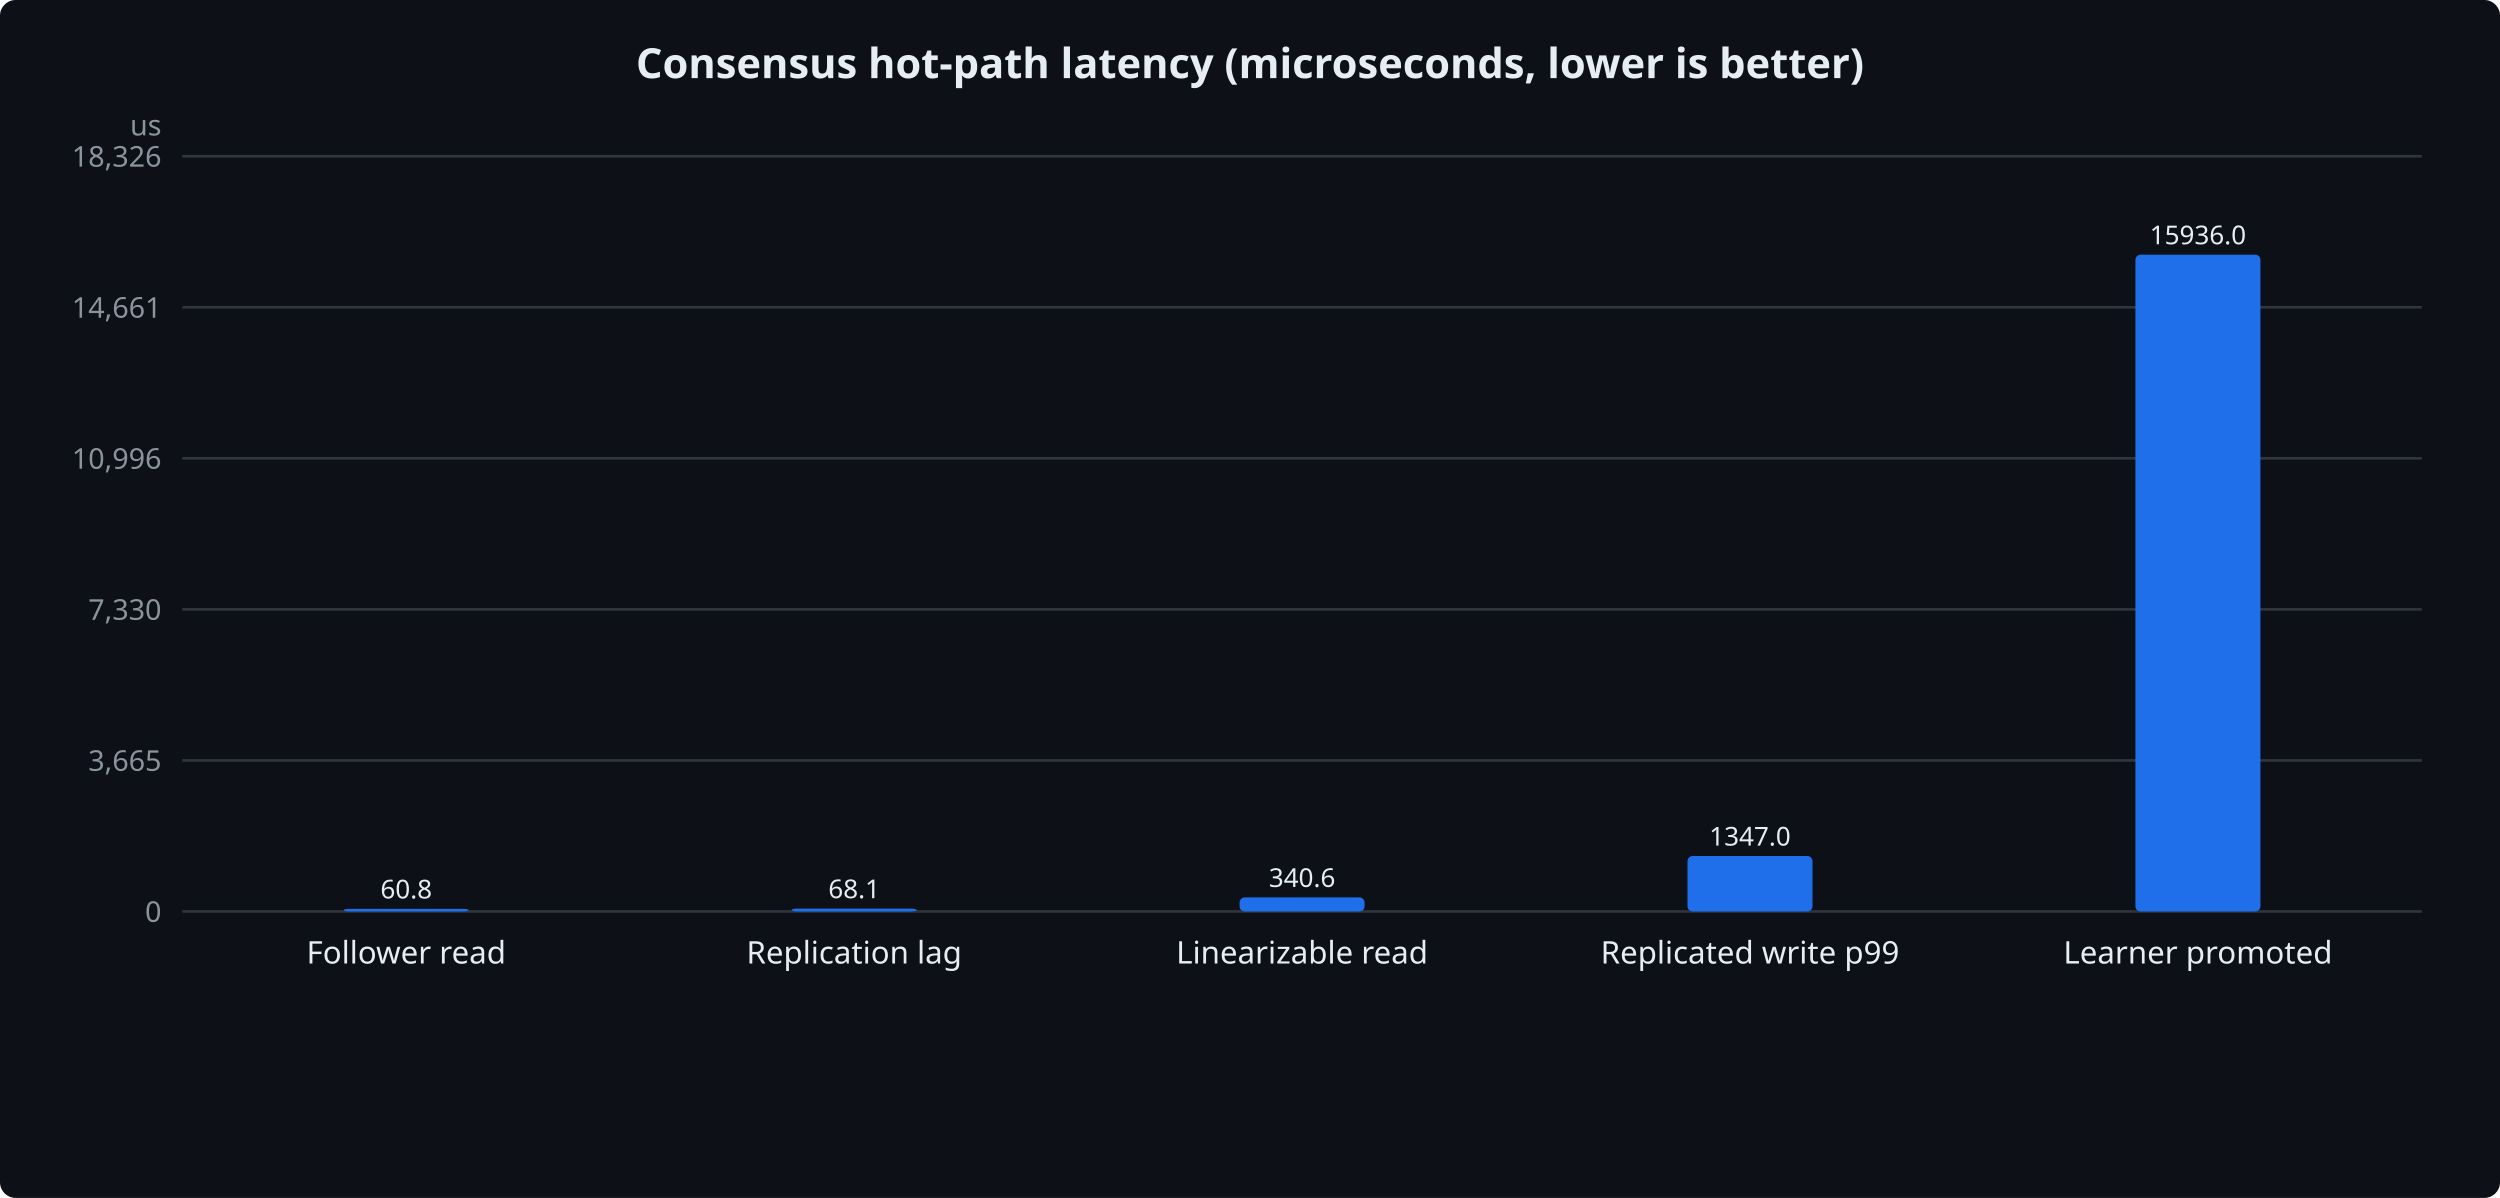
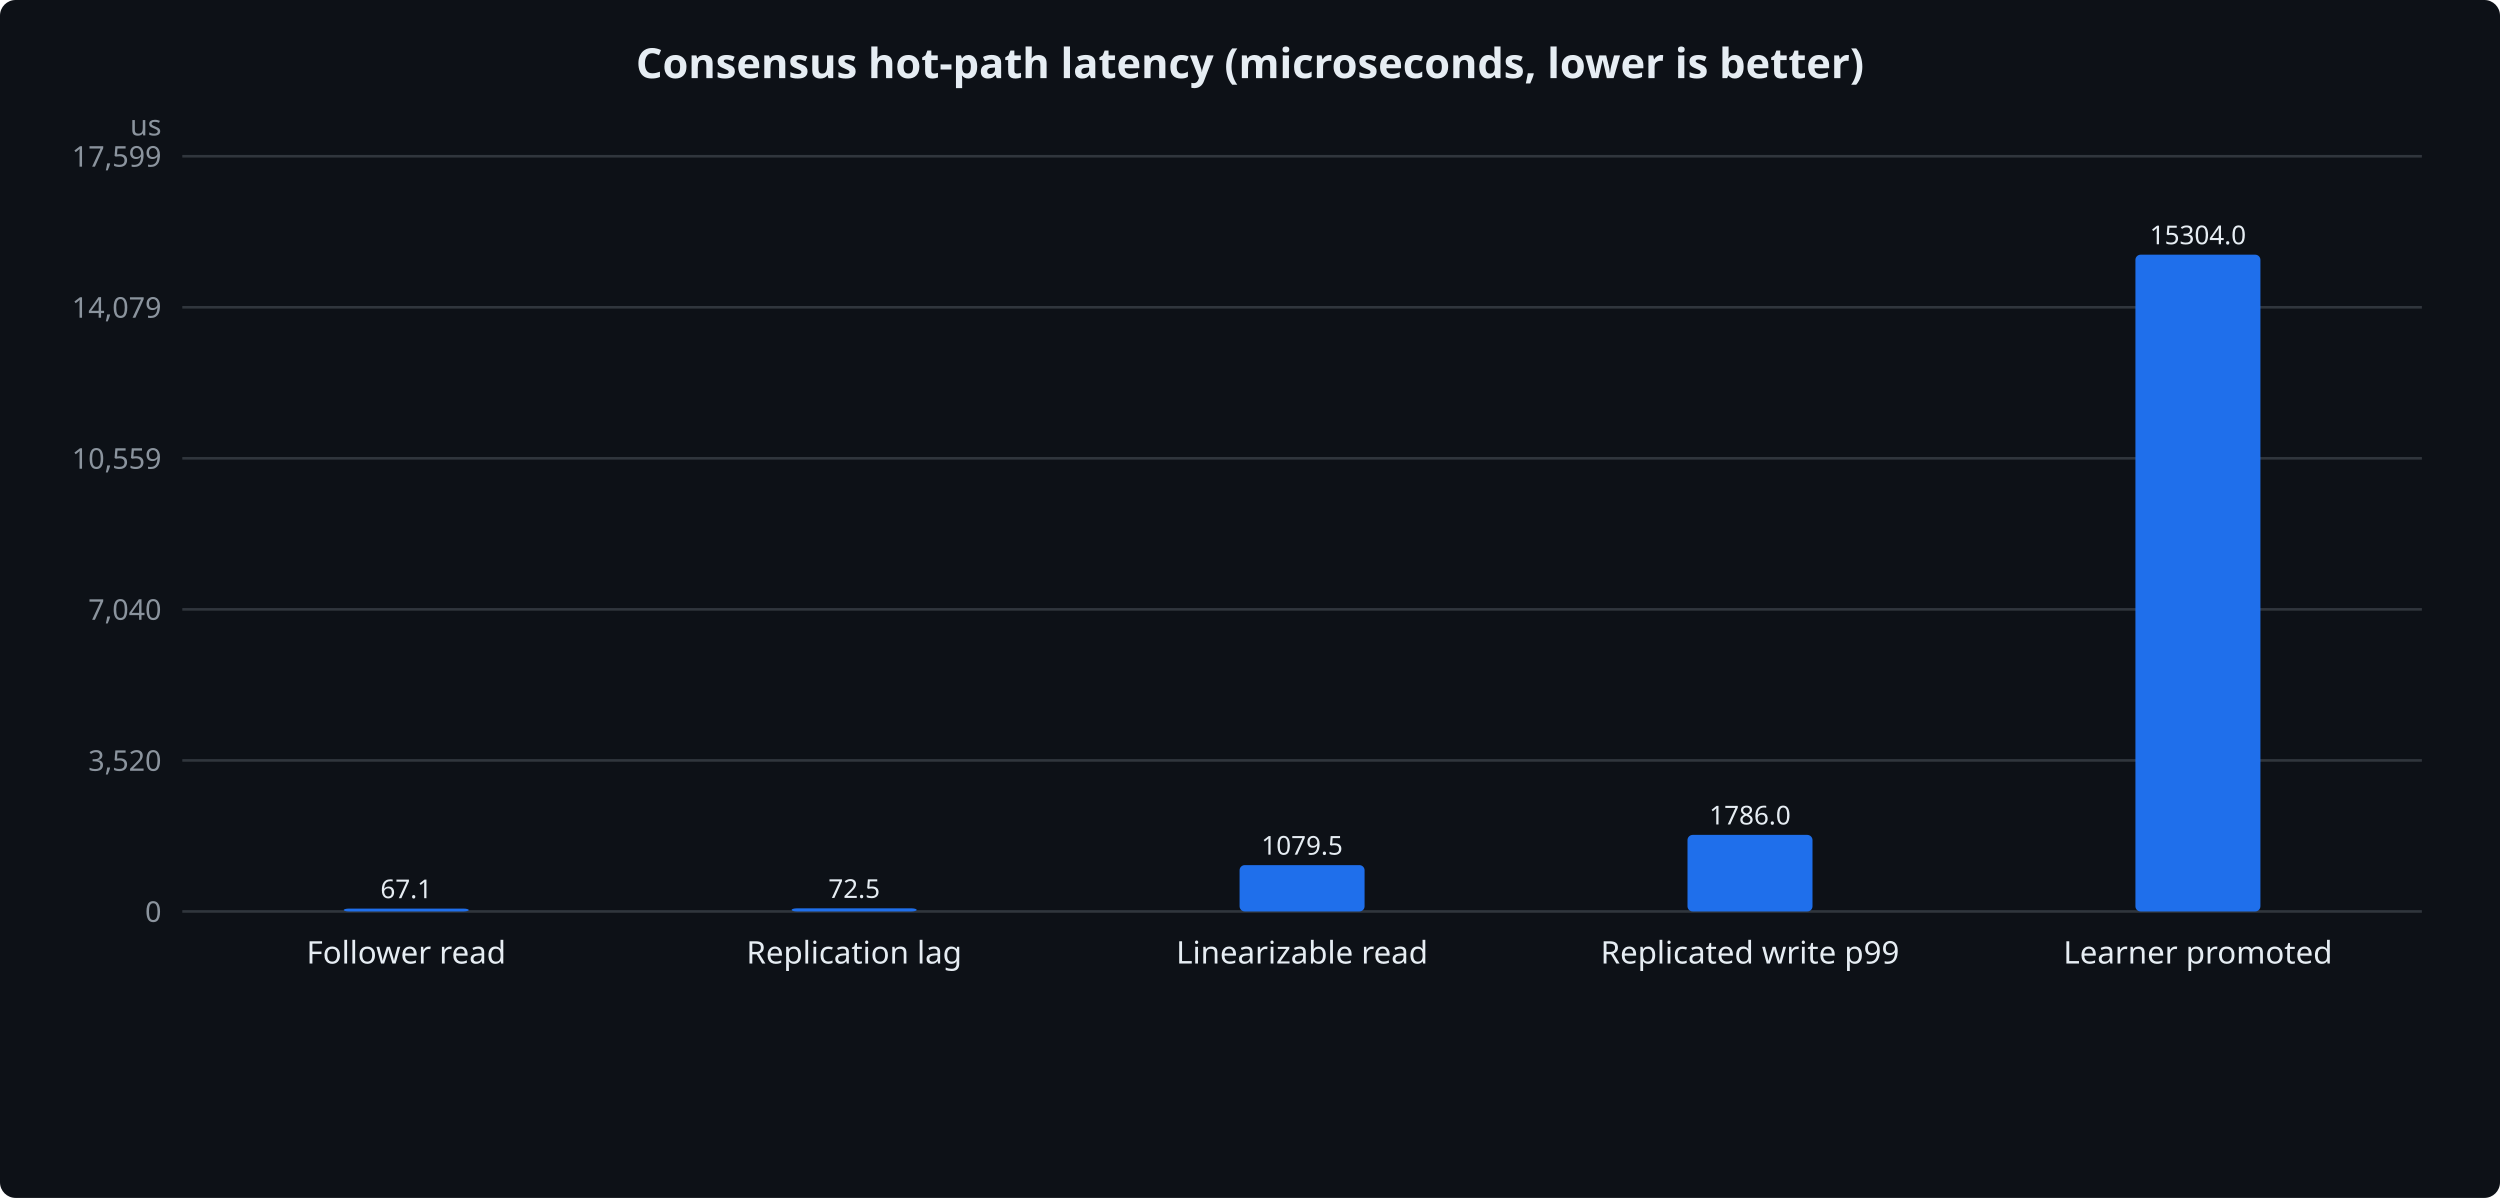
<svg xmlns="http://www.w3.org/2000/svg" viewBox="0 0 960 460" width="100%" font-family="ui-sans-serif, system-ui, sans-serif">
  <rect width="960" height="460" fill="#0d1117" rx="6" />
  <text x="480.0" y="30" text-anchor="middle" fill="#e6edf3" font-size="16" font-weight="600">Consensus hot-path latency (microseconds, lower is better)</text>
  <line x1="70" y1="350.0" x2="930" y2="350.0" stroke="#30363d" stroke-width="1" />
  <text x="62" y="354.0" text-anchor="end" fill="#8b949e" font-size="11">0</text>
  <line x1="70" y1="292.0" x2="930" y2="292.0" stroke="#30363d" stroke-width="1" />
-   <text x="62" y="296.0" text-anchor="end" fill="#8b949e" font-size="11">3,665</text>
+   <text x="62" y="296.0" text-anchor="end" fill="#8b949e" font-size="11">3,520</text>
  <line x1="70" y1="234.0" x2="930" y2="234.0" stroke="#30363d" stroke-width="1" />
-   <text x="62" y="238.0" text-anchor="end" fill="#8b949e" font-size="11">7,330</text>
+   <text x="62" y="238.0" text-anchor="end" fill="#8b949e" font-size="11">7,040</text>
  <line x1="70" y1="176.0" x2="930" y2="176.0" stroke="#30363d" stroke-width="1" />
-   <text x="62" y="180.0" text-anchor="end" fill="#8b949e" font-size="11">10,996</text>
+   <text x="62" y="180.0" text-anchor="end" fill="#8b949e" font-size="11">10,559</text>
  <line x1="70" y1="118.0" x2="930" y2="118.0" stroke="#30363d" stroke-width="1" />
-   <text x="62" y="122.0" text-anchor="end" fill="#8b949e" font-size="11">14,661</text>
+   <text x="62" y="122.0" text-anchor="end" fill="#8b949e" font-size="11">14,079</text>
  <line x1="70" y1="60.0" x2="930" y2="60.0" stroke="#30363d" stroke-width="1" />
-   <text x="62" y="64.0" text-anchor="end" fill="#8b949e" font-size="11">18,326</text>
+   <text x="62" y="64.0" text-anchor="end" fill="#8b949e" font-size="11">17,599</text>
  <text x="62" y="52" text-anchor="end" fill="#8b949e" font-size="11">us</text>
-   <rect x="132.0" y="349.0" width="48.0" height="1.0" fill="#1f6feb" rx="2" />
-   <text x="156.0" y="345.0" text-anchor="middle" fill="#e6edf3" font-size="10">60.8</text>
+   <rect x="132.0" y="348.9" width="48.0" height="1.1" fill="#1f6feb" rx="2" />
+   <text x="156.0" y="344.9" text-anchor="middle" fill="#e6edf3" font-size="10">67.1</text>
  <text x="156.0" y="370" text-anchor="middle" fill="#e6edf3" font-size="12">Follower read</text>
-   <rect x="304.0" y="348.9" width="48.0" height="1.1" fill="#1f6feb" rx="2" />
-   <text x="328.0" y="344.9" text-anchor="middle" fill="#e6edf3" font-size="10">68.1</text>
+   <rect x="304.0" y="348.8" width="48.0" height="1.2" fill="#1f6feb" rx="2" />
+   <text x="328.0" y="344.8" text-anchor="middle" fill="#e6edf3" font-size="10">72.5</text>
  <text x="328.0" y="370" text-anchor="middle" fill="#e6edf3" font-size="12">Replication lag</text>
-   <rect x="476.0" y="344.6" width="48.0" height="5.4" fill="#1f6feb" rx="2" />
-   <text x="500.0" y="340.6" text-anchor="middle" fill="#e6edf3" font-size="10">340.6</text>
+   <rect x="476.0" y="332.2" width="48.0" height="17.8" fill="#1f6feb" rx="2" />
+   <text x="500.0" y="328.2" text-anchor="middle" fill="#e6edf3" font-size="10">1079.5</text>
  <text x="500.0" y="370" text-anchor="middle" fill="#e6edf3" font-size="12">Linearizable read</text>
-   <rect x="648.0" y="328.7" width="48.0" height="21.3" fill="#1f6feb" rx="2" />
-   <text x="672.0" y="324.7" text-anchor="middle" fill="#e6edf3" font-size="10">1347.0</text>
+   <rect x="648.0" y="320.6" width="48.0" height="29.4" fill="#1f6feb" rx="2" />
+   <text x="672.0" y="316.6" text-anchor="middle" fill="#e6edf3" font-size="10">1786.0</text>
  <text x="672.0" y="370" text-anchor="middle" fill="#e6edf3" font-size="12">Replicated write p99</text>
  <rect x="820.0" y="97.8" width="48.0" height="252.2" fill="#1f6feb" rx="2" />
-   <text x="844.0" y="93.8" text-anchor="middle" fill="#e6edf3" font-size="10">15936.0</text>
+   <text x="844.0" y="93.8" text-anchor="middle" fill="#e6edf3" font-size="10">15304.0</text>
  <text x="844.0" y="370" text-anchor="middle" fill="#e6edf3" font-size="12">Learner promoted</text>
</svg>
